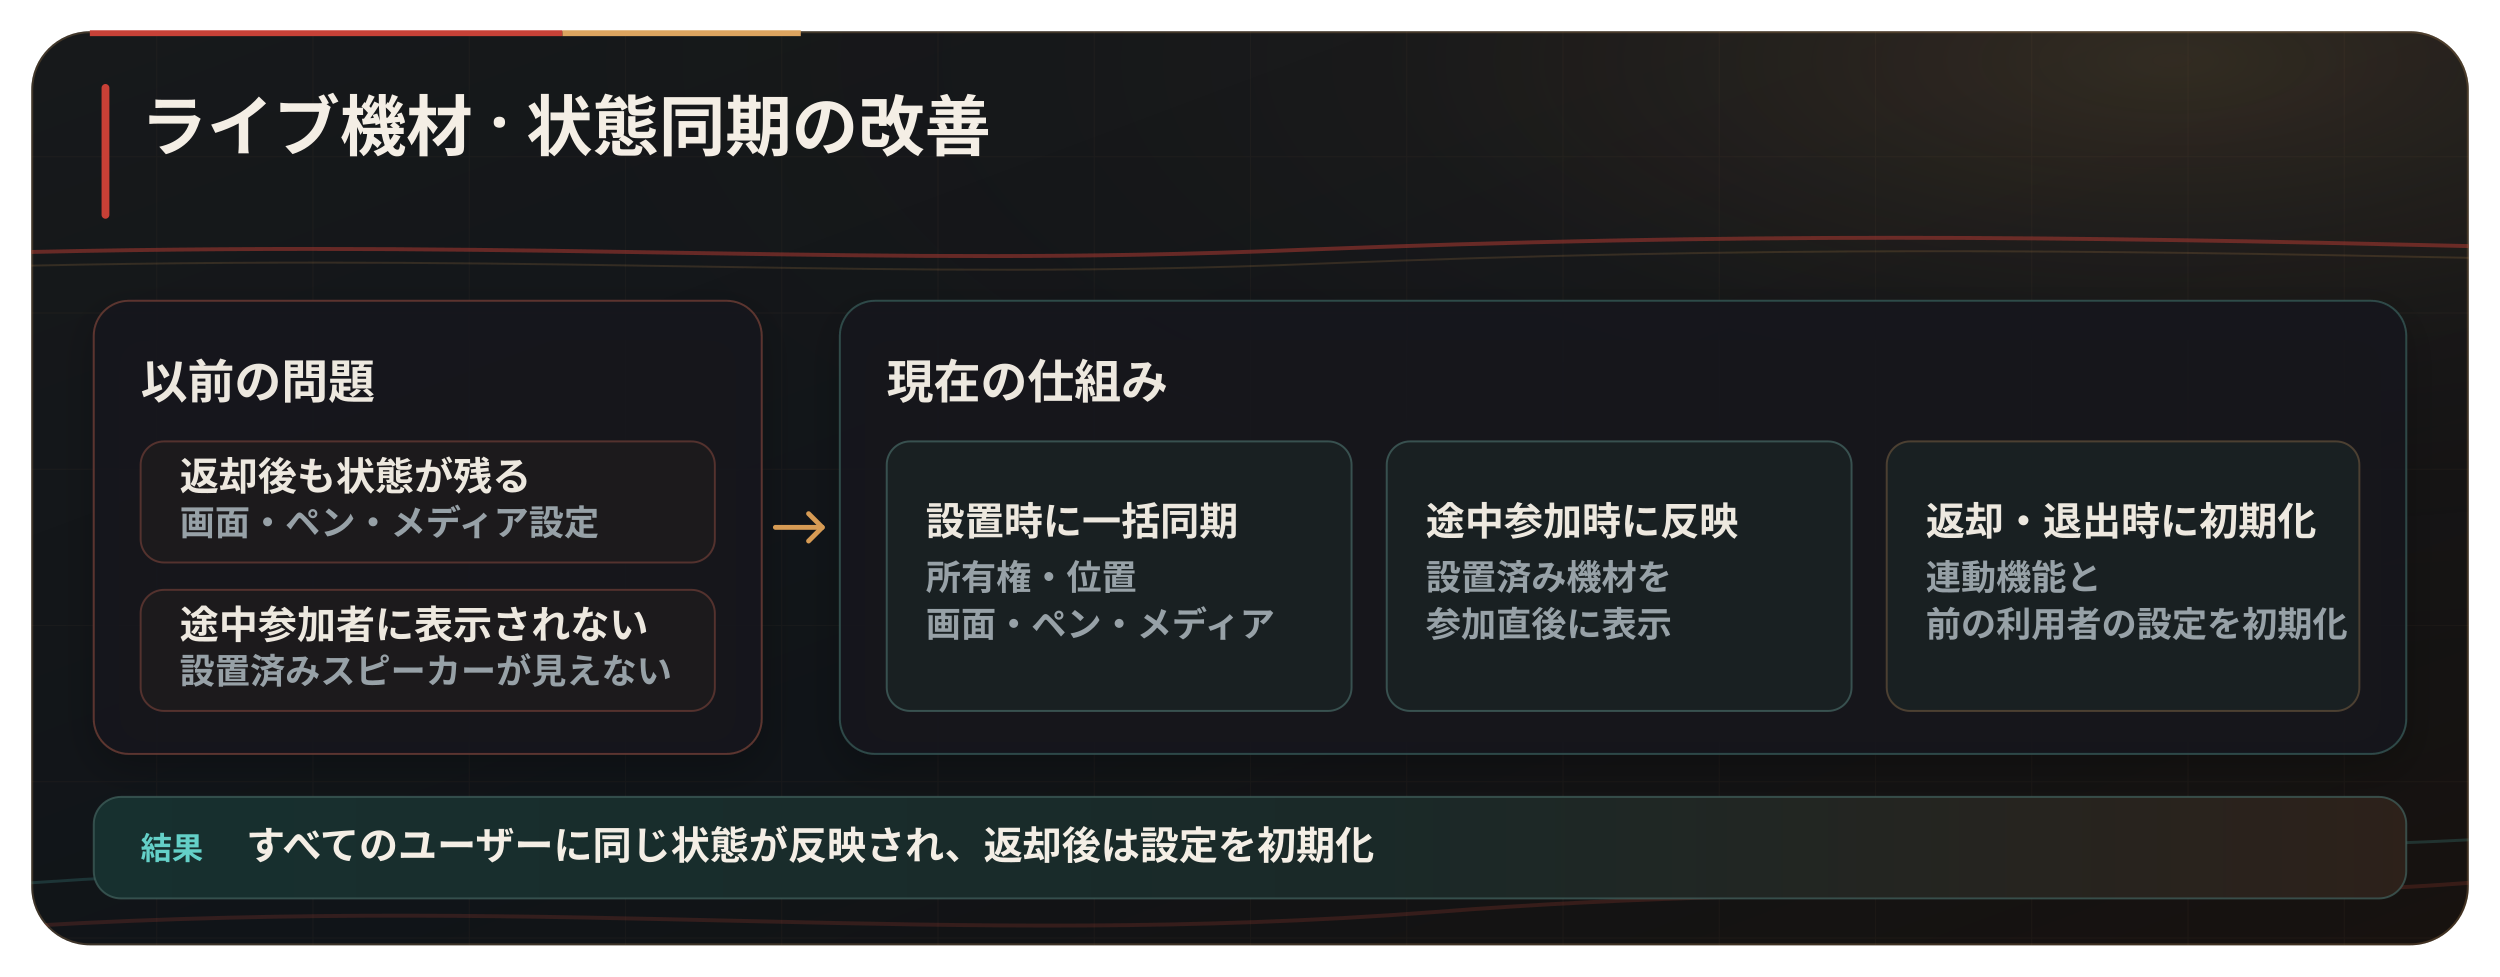
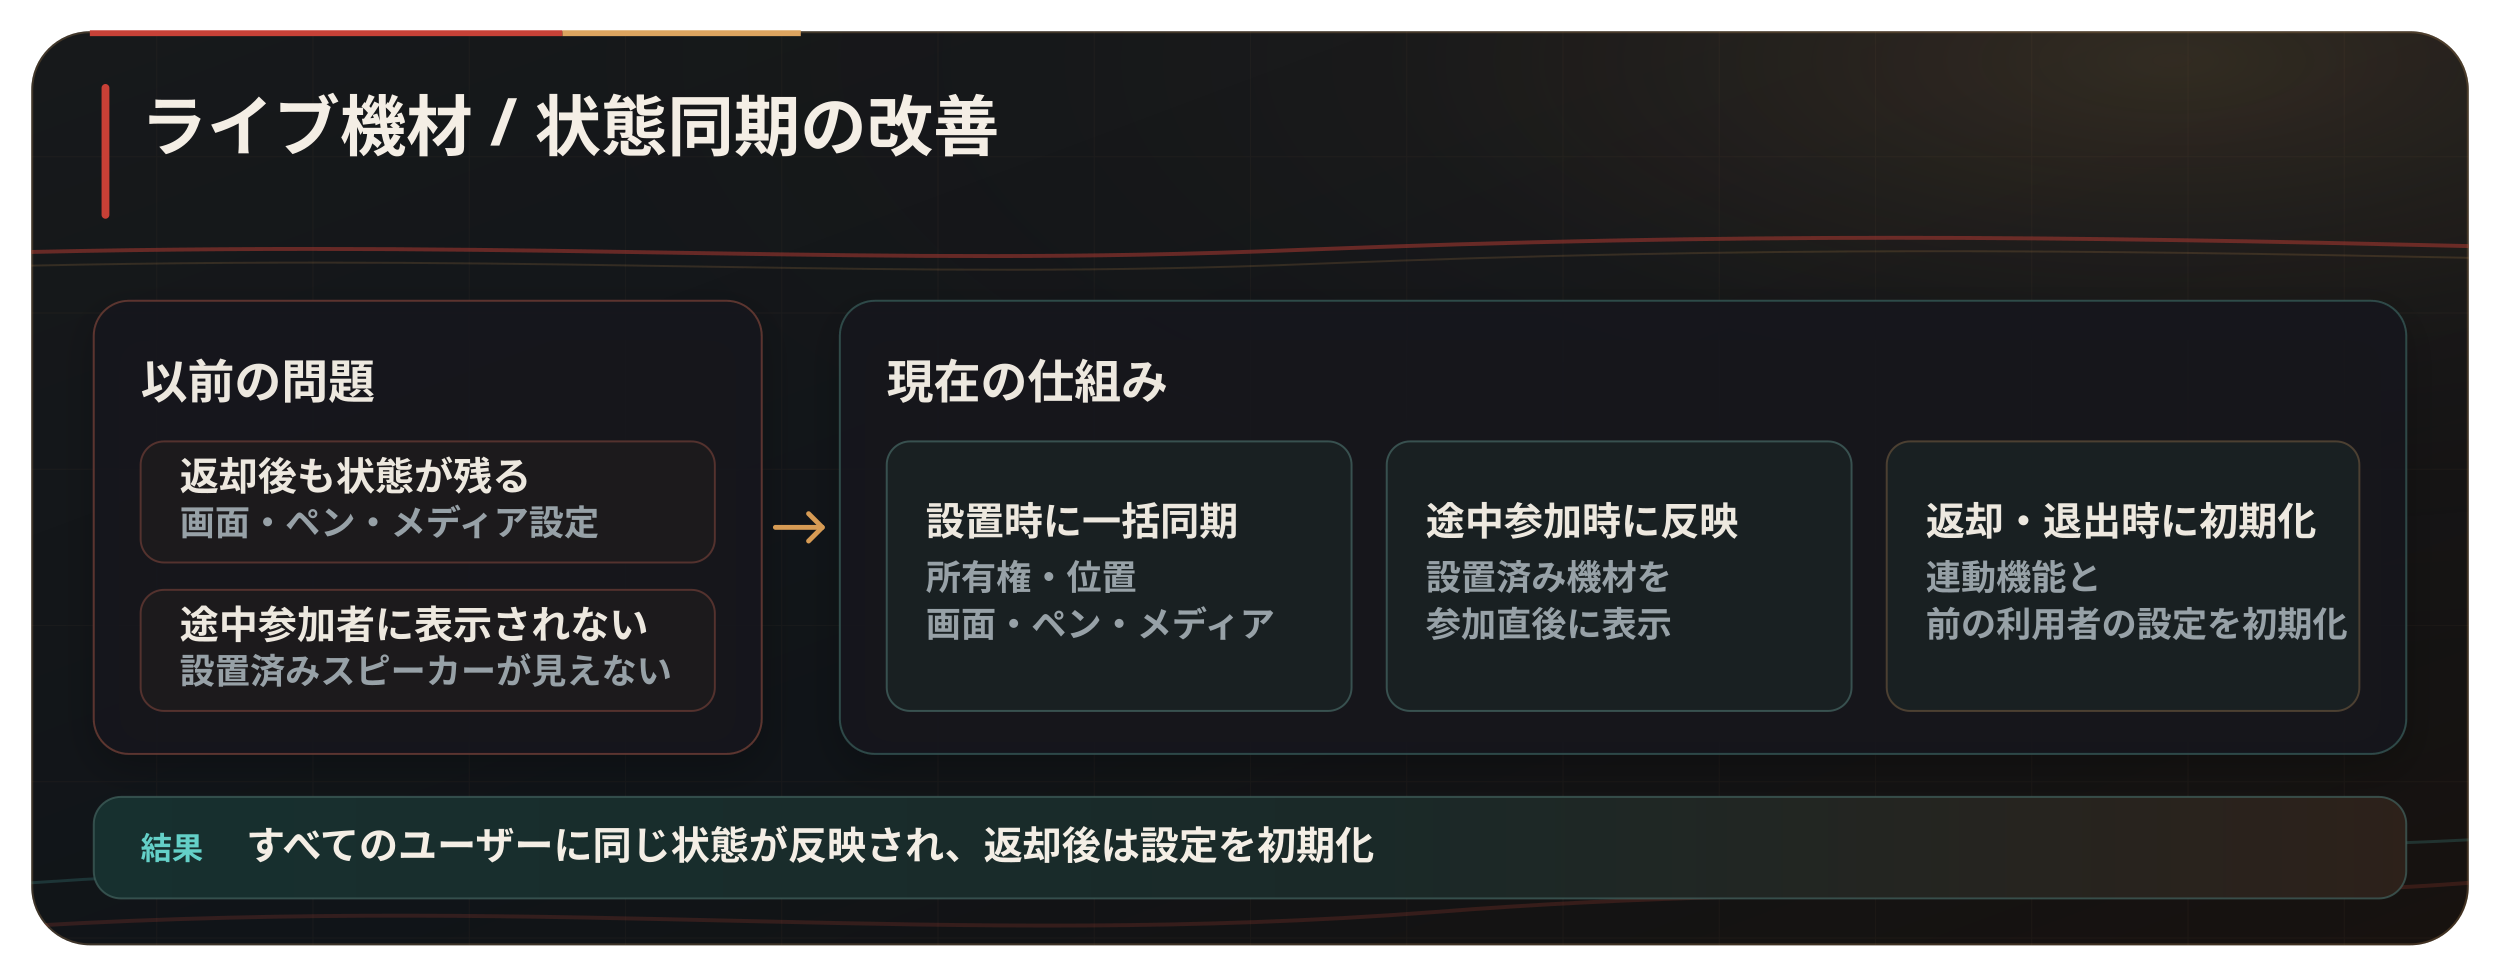
<svg xmlns="http://www.w3.org/2000/svg" width="1280" height="500" viewBox="0 0 1280 500" role="img" aria-labelledby="title desc">
  <defs>
    <linearGradient id="panelBackground" x1="0" y1="0" x2="1" y2="1">
      <stop offset="0" stop-color="#17191b" />
      <stop offset="0.55" stop-color="#101418" />
      <stop offset="1" stop-color="#17120f" />
    </linearGradient>
    <radialGradient id="stationLight" cx="88%" cy="3%" r="76%">
      <stop offset="0" stop-color="#d69a50" stop-opacity="0.17" />
      <stop offset="0.42" stop-color="#a46531" stop-opacity="0.045" />
      <stop offset="1" stop-color="#000000" stop-opacity="0" />
    </radialGradient>
    <linearGradient id="resultBar" x1="0" y1="0" x2="1" y2="0">
      <stop offset="0" stop-color="#17302f" />
      <stop offset="0.55" stop-color="#1a2928" />
      <stop offset="1" stop-color="#2d211a" />
    </linearGradient>
    <pattern id="streetGrid" width="80" height="80" patternUnits="userSpaceOnUse">
      <path d="M80 0H0V80" fill="none" stroke="#e9c08a" stroke-opacity="0.035" />
    </pattern>
    <filter id="cardShadow" x="-8%" y="-12%" width="116%" height="130%">
      <feDropShadow dx="0" dy="7" stdDeviation="10" flood-color="#000000" flood-opacity="0.24" />
    </filter>
    <clipPath id="panelClip">
      <rect x="16" y="16" width="1248" height="468" rx="30" />
    </clipPath>
    <style>
      text { font-family: "Noto Sans JP", "Yu Gothic", "Segoe UI", sans-serif; }
      .title { fill: #f4eee5; font-size: 34px; font-weight: 750; }
      .section { fill: #ede8df; font-size: 24px; font-weight: 700; }
      .item-title { fill: #ede8df; font-size: 20px; font-weight: 700; }
      .item-body { fill: #97a1a7; font-size: 18px; font-weight: 600; }
      .result-label { fill: #64d0c8; font-size: 16px; font-weight: 750; }
      .result-text { fill: #f4eee5; font-size: 20px; font-weight: 700; }
    </style>
  </defs>
  <g clip-path="url(#panelClip)">
    <rect x="16" y="16" width="1248" height="468" rx="30" fill="url(#panelBackground)" />
    <rect x="16" y="16" width="1248" height="468" rx="30" fill="url(#stationLight)" />
    <rect x="16" y="16" width="1248" height="468" rx="30" fill="url(#streetGrid)" />
    <path d="M16 129 C290 123 445 137 664 128 C890 119 1055 121 1264 126" fill="none" stroke="#a83831" stroke-opacity="0.56" stroke-width="2" />
    <path d="M16 136 C295 130 456 144 675 135 C902 126 1068 128 1264 132" fill="none" stroke="#df9d53" stroke-opacity="0.16" />
    <path d="M16 452 C300 432 483 469 721 447 C943 427 1088 439 1264 430" fill="none" stroke="#54c9c2" stroke-opacity="0.18" stroke-width="1.5" />
    <path d="M16 474 C292 458 484 486 734 467 C951 450 1110 464 1264 452" fill="none" stroke="#b34236" stroke-opacity="0.22" stroke-width="2" />
  </g>
  <rect x="16.5" y="16.5" width="1247" height="467" rx="29.5" fill="none" stroke="#b98a55" stroke-opacity="0.26" />
  <path d="M46 17 H288" stroke="#c74137" stroke-width="3" />
  <path d="M288 17 H410" stroke="#dca45f" stroke-width="3" />
  <rect x="52" y="43" width="4" height="69" rx="2" fill="#c84036" />
-   <text x="72" y="77" class="title">ライブ機材 · 状態同期の改善</text>
+   <text x="72" y="77" class="title">ライブ機材 / 状態同期の改善</text>
  <g filter="url(#cardShadow)">
    <rect x="48" y="154" width="342" height="232" rx="18" fill="#17171a" fill-opacity="0.97" stroke="#6b3c35" stroke-opacity="0.82" />
    <rect x="430" y="154" width="802" height="232" rx="18" fill="#14191d" fill-opacity="0.97" stroke="#355553" stroke-opacity="0.82" />
  </g>
  <text x="72" y="204" class="section">以前の問題</text>
  <rect x="72" y="226" width="294" height="62" rx="12" fill="#1c1a1c" stroke="#6b3c35" stroke-opacity="0.72" />
  <text x="92" y="251" class="item-title">返却後も状態が残る</text>
  <text x="92" y="274" class="item-body">画面・ペン・メディア設定</text>
  <rect x="72" y="302" width="294" height="62" rx="12" fill="#1c1a1c" stroke="#6b3c35" stroke-opacity="0.72" />
  <text x="92" y="327" class="item-title">途中参加者に表示されない</text>
  <text x="92" y="350" class="item-body">設置済みスピーカーが見えない</text>
  <path d="M397 270 H421" stroke="#d79b54" stroke-width="2.5" stroke-linecap="round" />
  <path d="M414 263 L421 270 L414 277" fill="none" stroke="#d79b54" stroke-width="2.5" stroke-linecap="round" stroke-linejoin="round" />
  <text x="454" y="204" class="section">現在の仕組み</text>
  <rect x="454" y="226" width="238" height="138" rx="12" fill="#192022" stroke="#42615e" stroke-opacity="0.78" />
  <text x="474" y="274" class="item-title">設置時に一括同期</text>
  <text x="474" y="302" class="item-body">所有権・位置</text>
  <text x="474" y="326" class="item-body">画面・ペン・メディア</text>
  <rect x="710" y="226" width="238" height="138" rx="12" fill="#192022" stroke="#42615e" stroke-opacity="0.78" />
  <text x="730" y="274" class="item-title">途中参加時に反映</text>
  <text x="730" y="302" class="item-body">設置済み機材を</text>
  <text x="730" y="326" class="item-body">参加直後に表示</text>
  <rect x="966" y="226" width="242" height="138" rx="12" fill="#192022" stroke="#5b4b38" stroke-opacity="0.78" />
  <text x="986" y="274" class="item-title">返却・退出時に初期化</text>
  <text x="986" y="302" class="item-body">連動機能と</text>
  <text x="986" y="326" class="item-body">前の利用者の設定を初期化</text>
  <rect x="48" y="408" width="1184" height="52" rx="14" fill="url(#resultBar)" stroke="#42615e" stroke-opacity="0.72" />
  <text x="72" y="440" class="result-label">結果</text>
  <text x="126" y="440" class="result-text">すべてのユーザーに同じ状態が反映され、返却後は設定を初期化</text>
</svg>
